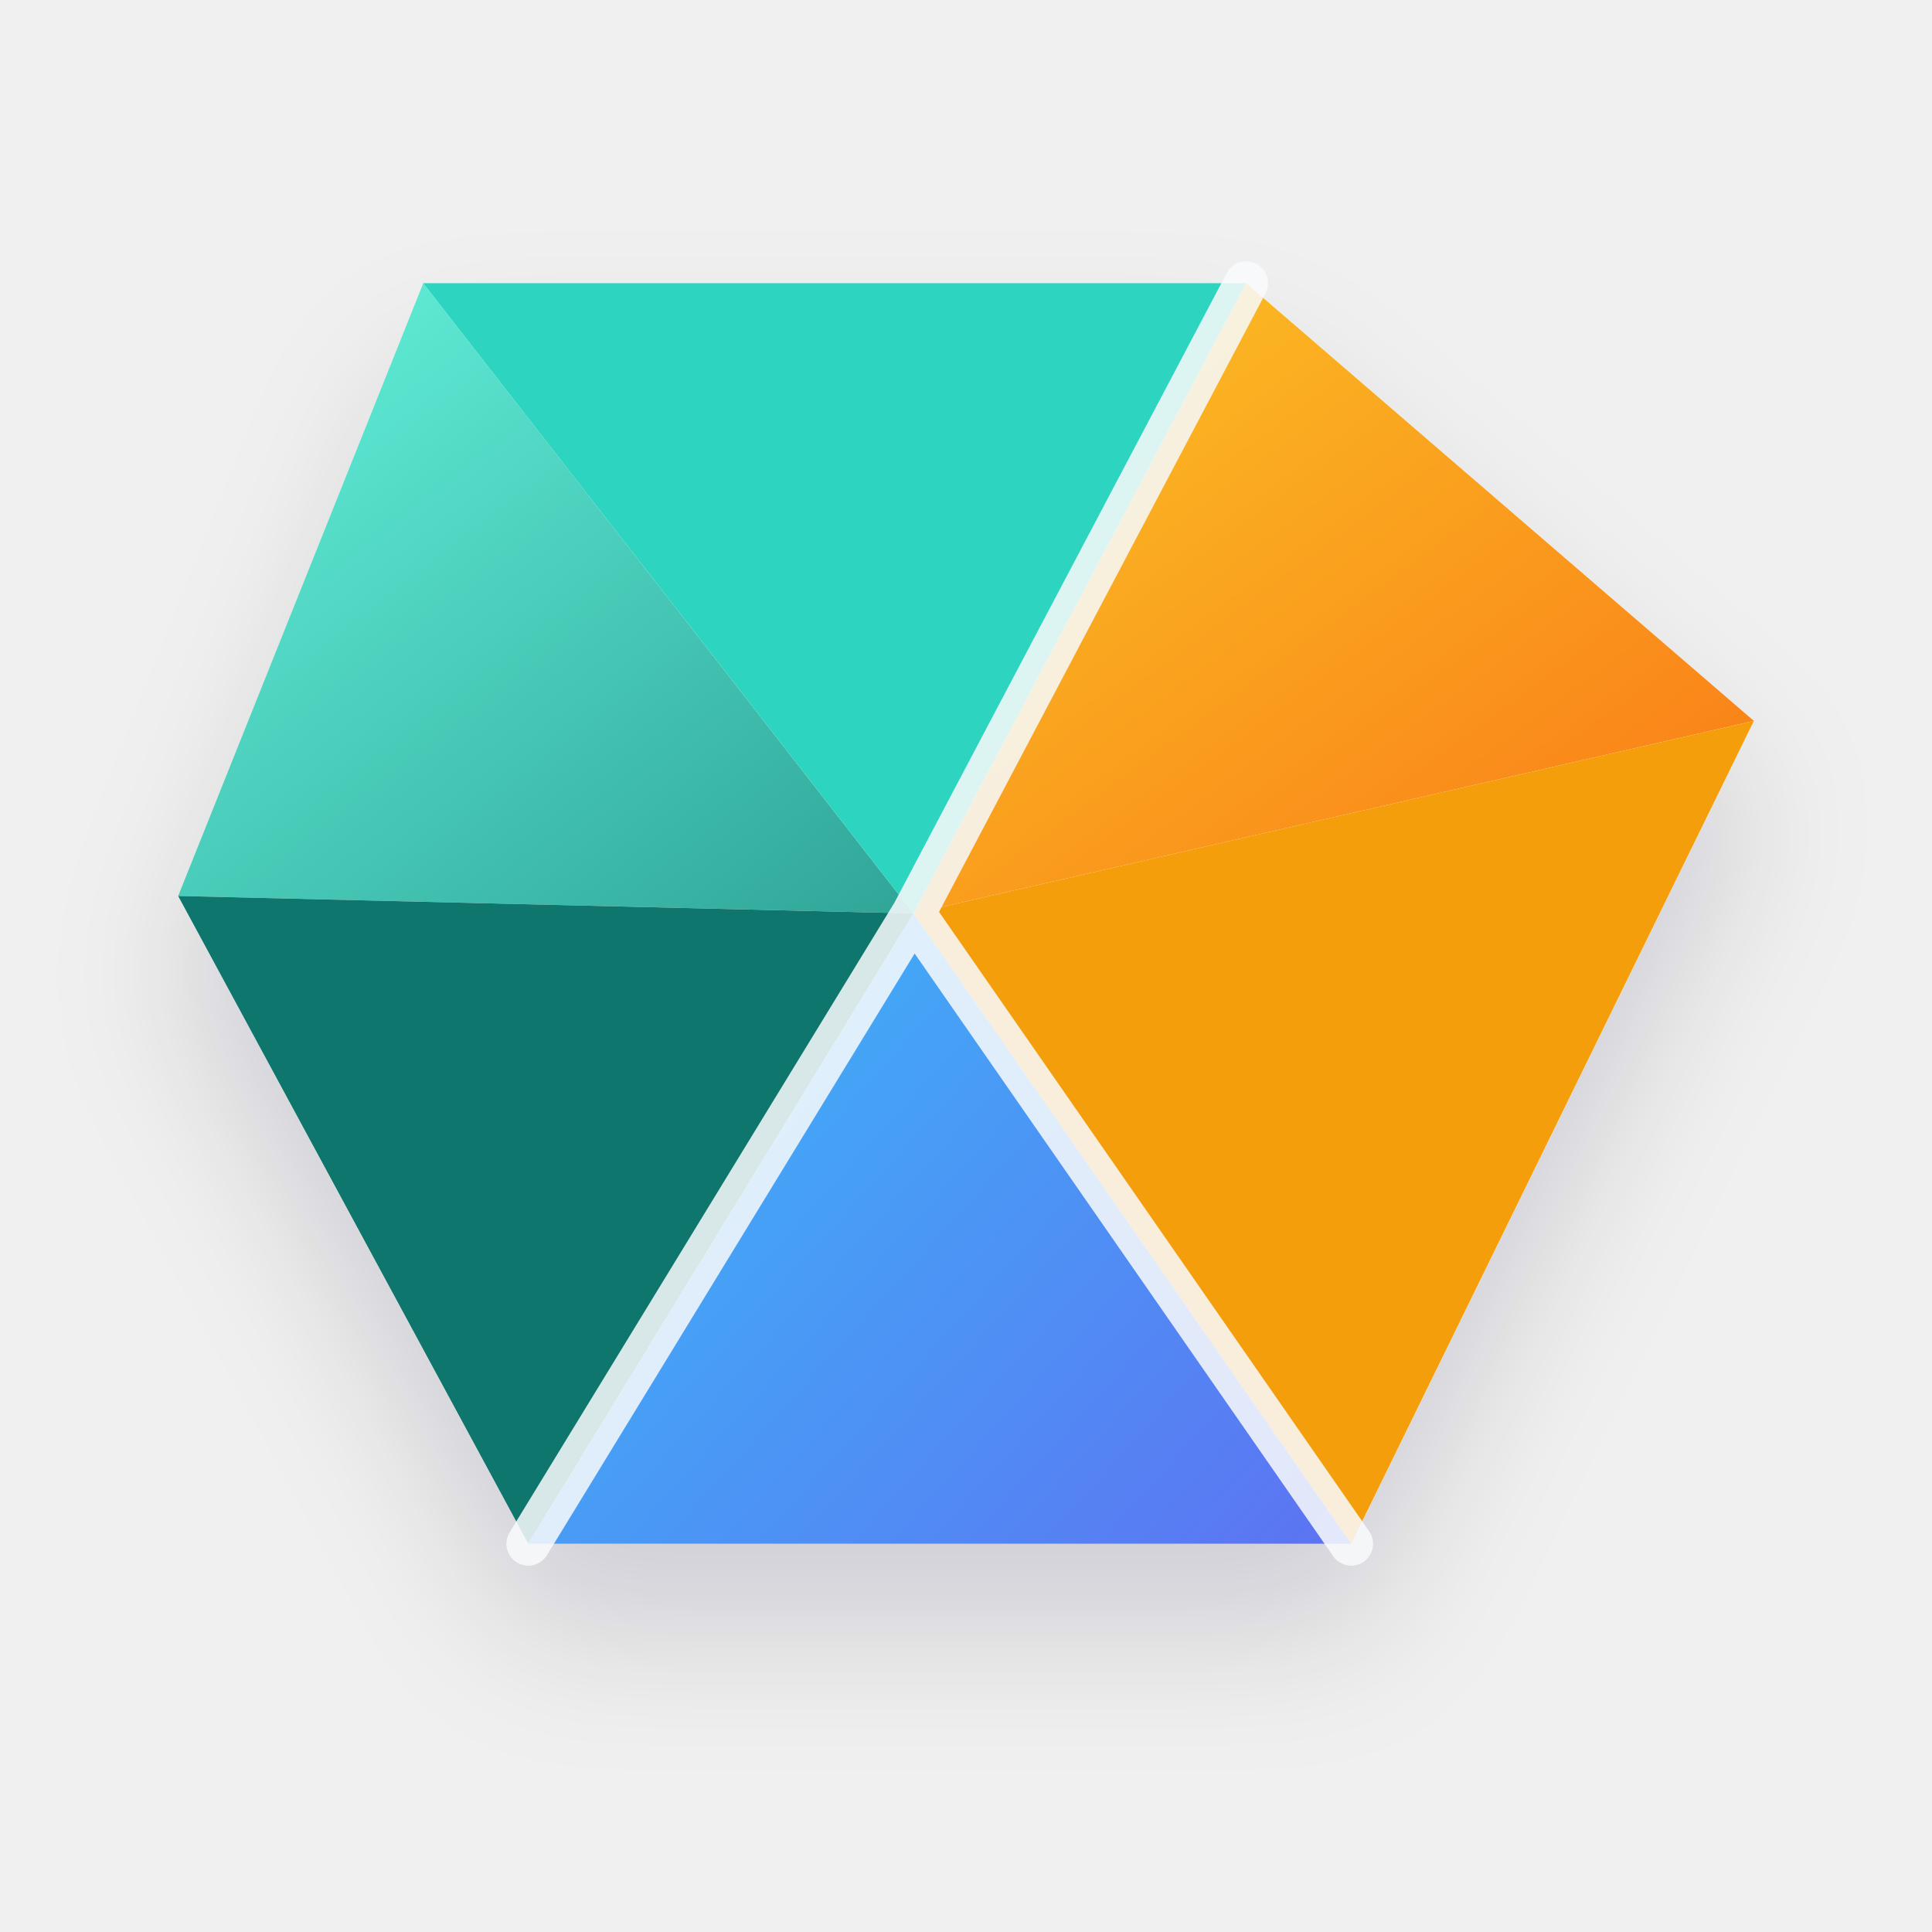
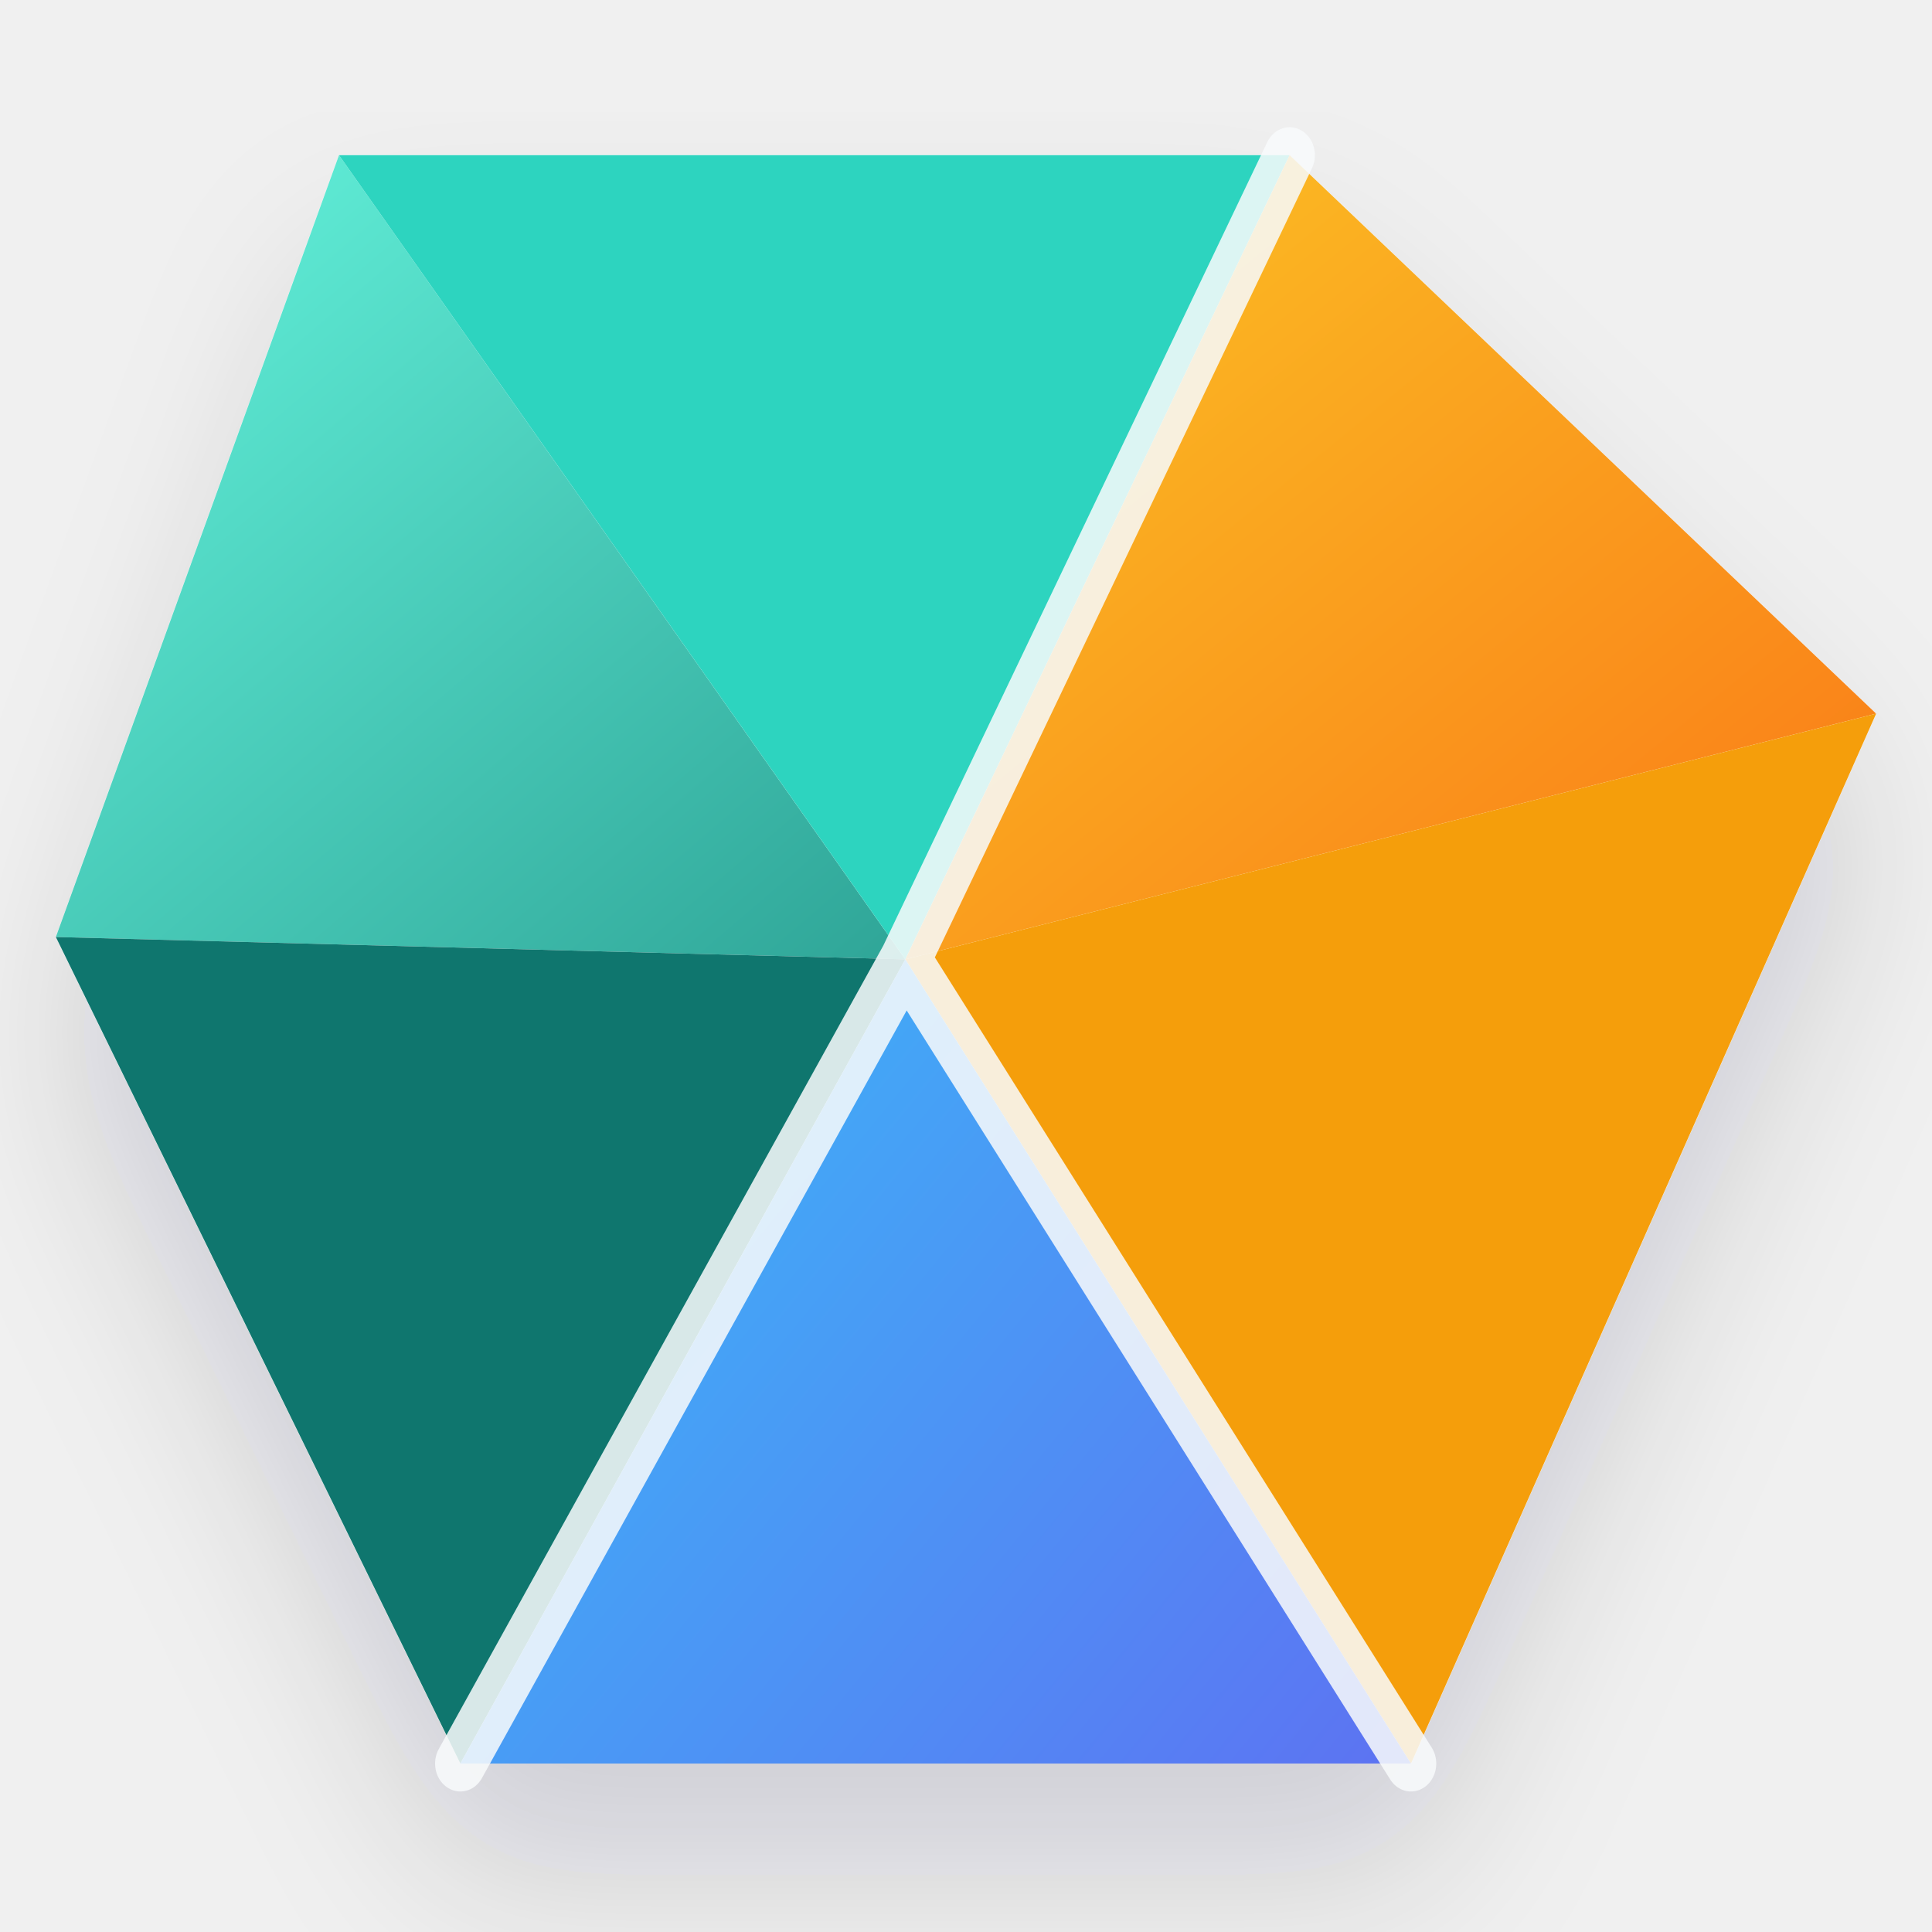
<svg xmlns="http://www.w3.org/2000/svg" viewBox="0 0 128 128" role="img" aria-label="StackPrism icon">
  <defs>
    <linearGradient id="facetA" x1="30" y1="26" x2="78" y2="88" gradientUnits="userSpaceOnUse">
      <stop offset="0" stop-color="#5eead4" />
      <stop offset="1" stop-color="#0f766e" />
    </linearGradient>
    <linearGradient id="facetB" x1="70" y1="24" x2="104" y2="70" gradientUnits="userSpaceOnUse">
      <stop offset="0" stop-color="#fbbf24" />
      <stop offset="1" stop-color="#f97316" />
    </linearGradient>
    <linearGradient id="facetC" x1="40" y1="58" x2="92" y2="105" gradientUnits="userSpaceOnUse">
      <stop offset="0" stop-color="#38bdf8" />
      <stop offset="1" stop-color="#6366f1" />
    </linearGradient>
    <filter id="softShadow" x="-20%" y="-20%" width="140%" height="150%">
      <feDropShadow dx="0" dy="5" stdDeviation="4" flood-color="#0f172a" flood-opacity=".14" />
    </filter>
  </defs>
-   <g transform="translate(64 64) scale(1.16) translate(-64 -64)">
+   <g transform="translate(64 68) scale(1.34 1.48) translate(-64 -64)">
    <g filter="url(#softShadow)">
      <path d="M33 25h47l29 25-23 47H39L19 60z" fill="#ffffff" />
    </g>
    <path d="M33 25l28 36-42-1z" fill="url(#facetA)" />
    <path d="M33 25h47L61 61z" fill="#2dd4bf" />
    <path d="M80 25l29 25-48 11z" fill="url(#facetB)" />
    <path d="M19 60l42 1-22 36z" fill="#0f766e" />
    <path d="M61 61l48-11-23 47z" fill="#f59e0b" />
    <path d="M61 61l25 36H39z" fill="url(#facetC)" />
    <path d="M61 61l19-36M61 61l25 36M61 61L39 97" fill="none" stroke="#f8fafc" stroke-width="2.5" stroke-linecap="round" opacity=".86" />
  </g>
</svg>
